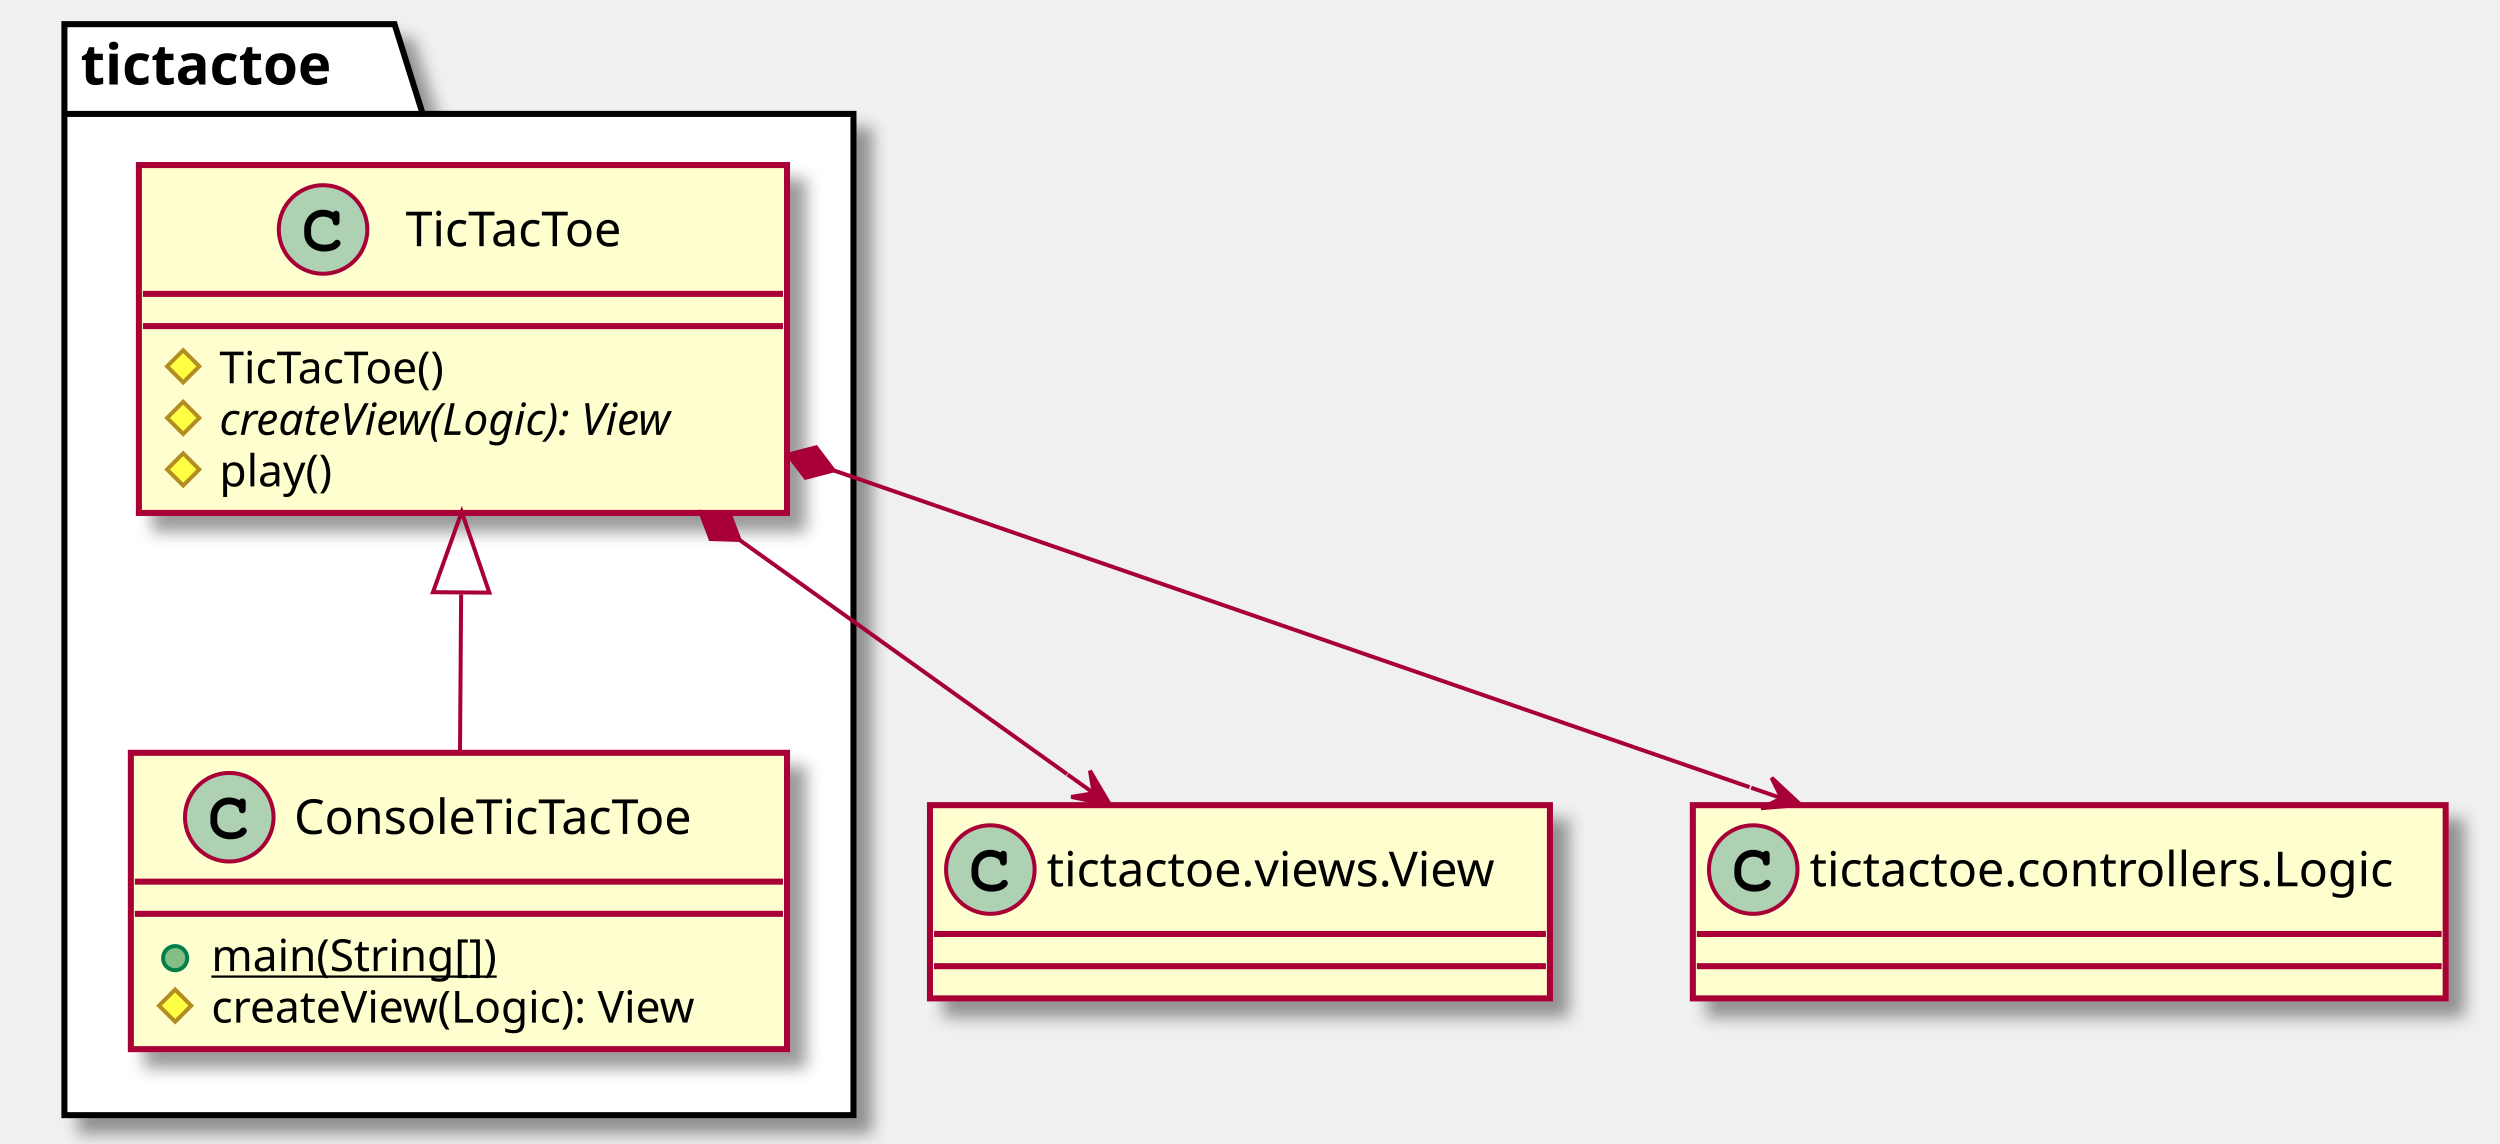
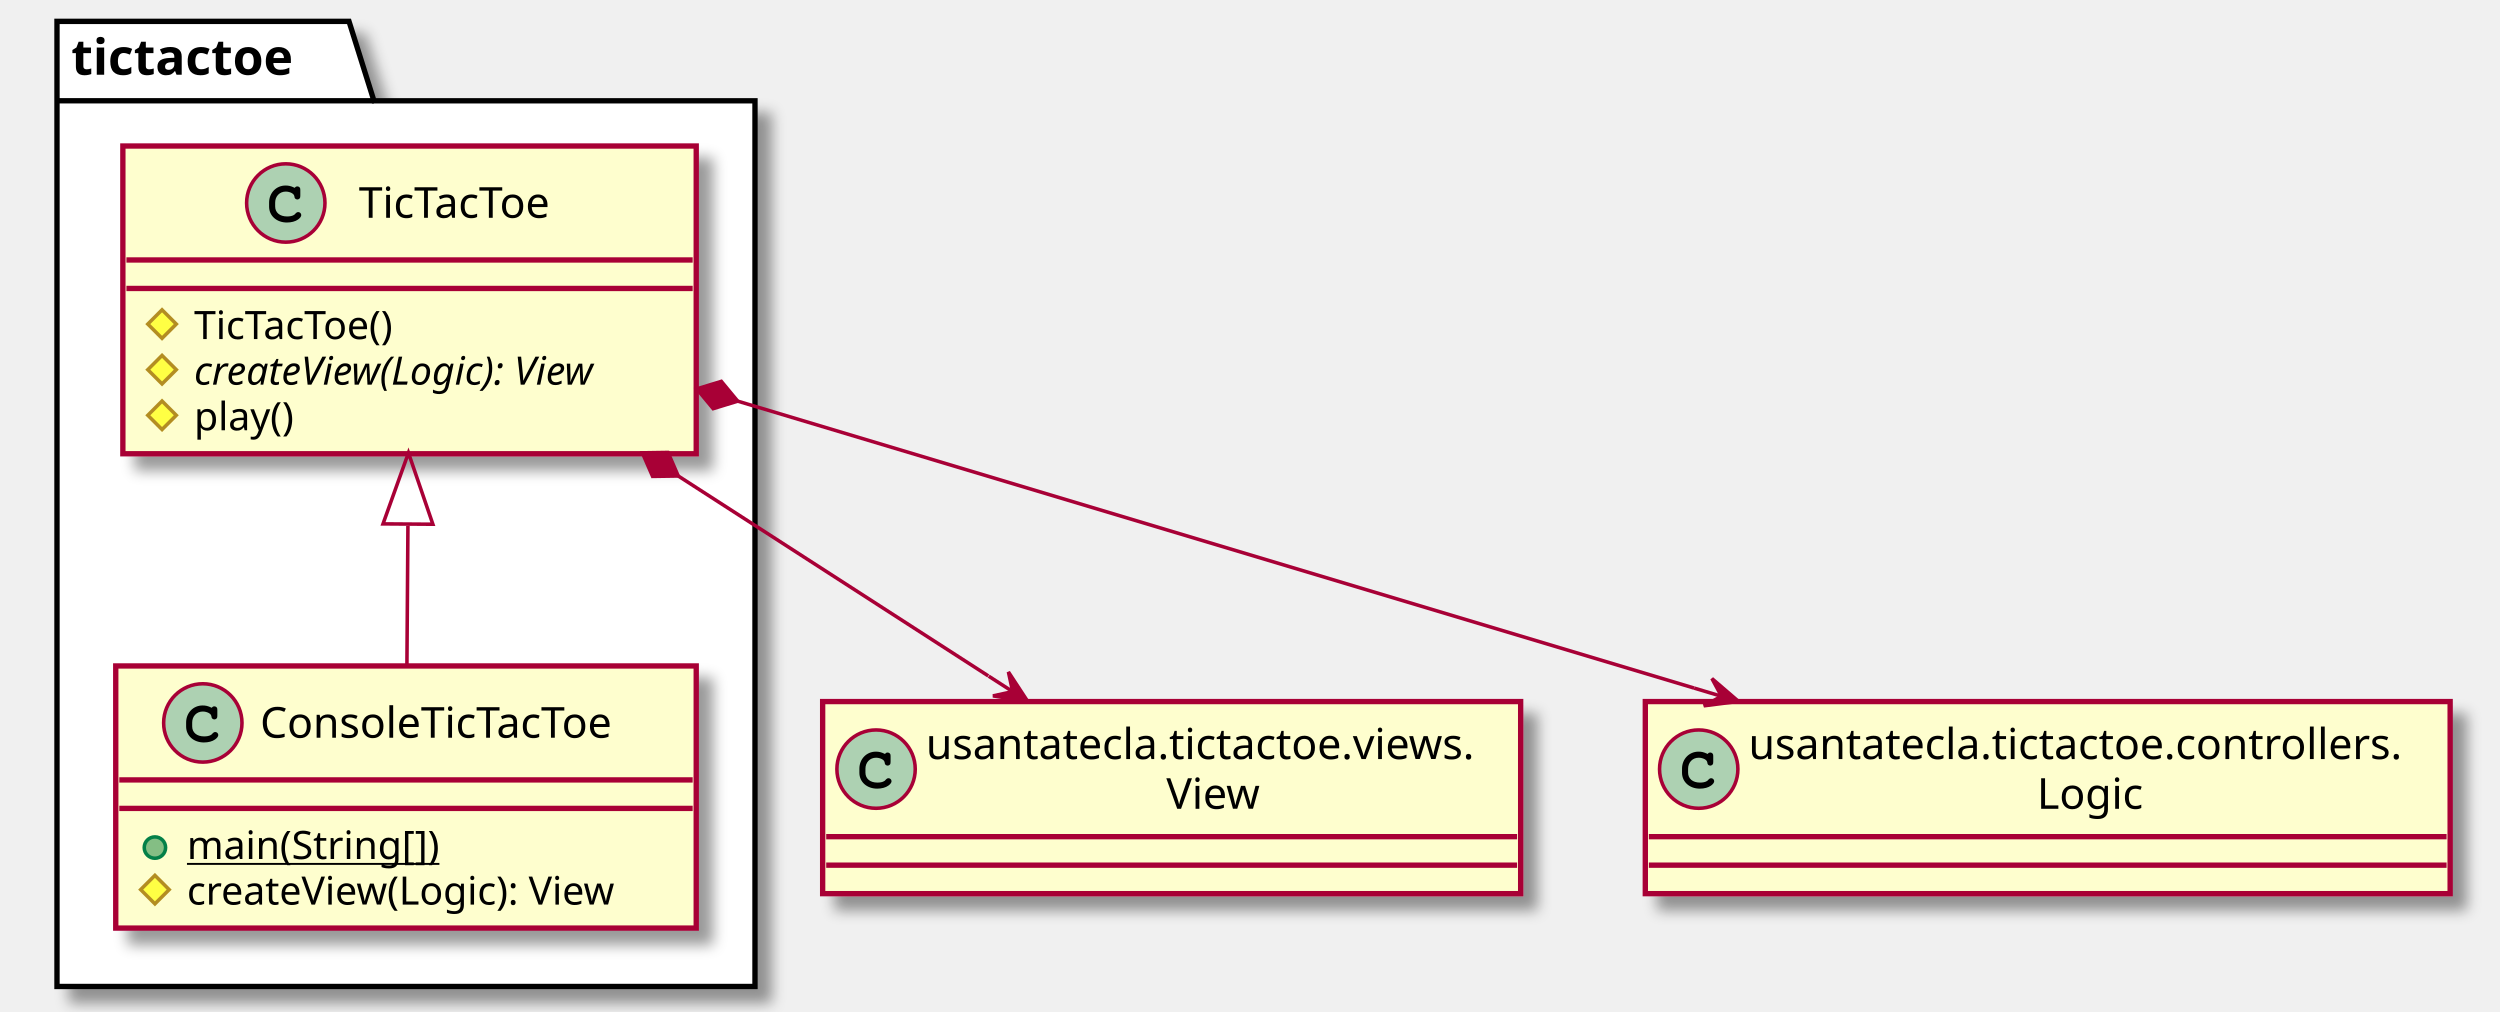
- <svg xmlns="http://www.w3.org/2000/svg" contentScriptType="application/ecmascript" contentStyleType="text/css" height="284px" preserveAspectRatio="none" style="width:621px;height:284px;" version="1.1" viewBox="0 0 621 284" width="621px" zoomAndPan="magnify">
+ <svg xmlns="http://www.w3.org/2000/svg" contentScriptType="application/ecmascript" contentStyleType="text/css" height="284px" preserveAspectRatio="none" style="width:702px;height:284px;" version="1.1" viewBox="0 0 702 284" width="702px" zoomAndPan="magnify">
  <defs>
-     <filter height="300%" id="f1pf2h0ft9xjtw" width="300%" x="-1" y="-1">
+     <filter height="300%" id="f1jcfotr7wjt4y" width="300%" x="-1" y="-1">
      <feGaussianBlur result="blurOut" stdDeviation="2.0" />
      <feColorMatrix in="blurOut" result="blurOut2" type="matrix" values="0 0 0 0 0 0 0 0 0 0 0 0 0 0 0 0 0 0 .4 0" />
      <feOffset dx="4.0" dy="4.0" in="blurOut2" result="blurOut3" />
      <feBlend in="SourceGraphic" in2="blurOut3" mode="normal" />
    </filter>
  </defs>
  <g>
-     <polygon fill="#FFFFFF" filter="url(#f1pf2h0ft9xjtw)" points="16,6,98,6,105,28.297,212,28.297,212,277,16,277,16,6" style="stroke:#000000;stroke-width:1.5;" />
+     <polygon fill="#FFFFFF" filter="url(#f1jcfotr7wjt4y)" points="16,6,98,6,105,28.297,212,28.297,212,277,16,277,16,6" style="stroke:#000000;stroke-width:1.5;" />
    <line style="stroke:#000000;stroke-width:1.5;" x1="16" x2="105" y1="28.297" y2="28.297" />
    <text fill="#000000" font-family="sans-serif" font-size="14" font-weight="bold" lengthAdjust="spacingAndGlyphs" textLength="76" x="20" y="20.995">tictactoe</text>
-     <rect codeLine="4" fill="#FEFECE" filter="url(#f1pf2h0ft9xjtw)" height="86.414" id="tictactoe.TicTacToe" style="stroke:#A80036;stroke-width:1.5;" width="161" x="34.5" y="41" />
+     <rect codeLine="4" fill="#FEFECE" filter="url(#f1jcfotr7wjt4y)" height="86.414" id="tictactoe.TicTacToe" style="stroke:#A80036;stroke-width:1.5;" width="161" x="34.5" y="41" />
    <ellipse cx="80.25" cy="57" fill="#ADD1B2" rx="11" ry="11" style="stroke:#A80036;stroke-width:1.0;" />
    <path d="M82.594,52.672 C81.656,52.234 81.062,52.094 80.188,52.094 C77.562,52.094 75.562,54.172 75.562,56.891 L75.562,58.016 C75.562,60.594 77.672,62.484 80.562,62.484 C81.781,62.484 82.938,62.188 83.688,61.641 C84.266,61.234 84.594,60.781 84.594,60.391 C84.594,59.938 84.203,59.547 83.734,59.547 C83.516,59.547 83.312,59.625 83.125,59.812 C82.672,60.297 82.672,60.297 82.484,60.391 C82.062,60.656 81.375,60.781 80.609,60.781 C78.562,60.781 77.266,59.688 77.266,57.984 L77.266,56.891 C77.266,55.109 78.516,53.797 80.25,53.797 C80.828,53.797 81.438,53.953 81.906,54.203 C82.391,54.484 82.562,54.703 82.656,55.109 C82.719,55.516 82.75,55.641 82.891,55.766 C83.031,55.906 83.266,56.016 83.484,56.016 C83.75,56.016 84.016,55.875 84.188,55.656 C84.297,55.5 84.328,55.312 84.328,54.891 L84.328,53.469 C84.328,53.031 84.312,52.906 84.219,52.75 C84.062,52.484 83.781,52.344 83.484,52.344 C83.188,52.344 82.984,52.438 82.766,52.75 L82.594,52.672 Z " fill="#000000" />
    <text fill="#000000" font-family="sans-serif" font-size="12" lengthAdjust="spacingAndGlyphs" textLength="61" x="100.75" y="61.154">TicTacToe</text>
    <line style="stroke:#A80036;stroke-width:1.5;" x1="35.5" x2="194.5" y1="73" y2="73" />
    <line style="stroke:#A80036;stroke-width:1.5;" x1="35.5" x2="194.5" y1="81" y2="81" />
    <polygon fill="#FFFF44" points="45.5,87,49.5,91,45.5,95,41.5,91" style="stroke:#B38D22;stroke-width:1.0;" />
    <text fill="#000000" font-family="sans-serif" font-size="11" lengthAdjust="spacingAndGlyphs" textLength="66" x="54.5" y="95.21">TicTacToe()</text>
    <polygon fill="#FFFF44" points="45.5,99.805,49.5,103.805,45.5,107.805,41.5,103.805" style="stroke:#B38D22;stroke-width:1.0;" />
    <text fill="#000000" font-family="sans-serif" font-size="11" font-style="italic" lengthAdjust="spacingAndGlyphs" textLength="135" x="54.5" y="108.015">createView(Logic): View</text>
    <polygon fill="#FFFF44" points="45.5,112.609,49.5,116.609,45.5,120.609,41.5,116.609" style="stroke:#B38D22;stroke-width:1.0;" />
    <text fill="#000000" font-family="sans-serif" font-size="11" lengthAdjust="spacingAndGlyphs" textLength="32" x="54.5" y="120.82">play()</text>
-     <rect codeLine="12" fill="#FEFECE" filter="url(#f1pf2h0ft9xjtw)" height="73.609" id="tictactoe.ConsoleTicTacToe" style="stroke:#A80036;stroke-width:1.5;" width="163" x="32.5" y="187" />
+     <rect codeLine="12" fill="#FEFECE" filter="url(#f1jcfotr7wjt4y)" height="73.609" id="tictactoe.ConsoleTicTacToe" style="stroke:#A80036;stroke-width:1.5;" width="163" x="32.5" y="187" />
    <ellipse cx="56.95" cy="203" fill="#ADD1B2" rx="11" ry="11" style="stroke:#A80036;stroke-width:1.0;" />
    <path d="M59.294,198.672 C58.356,198.234 57.763,198.094 56.888,198.094 C54.263,198.094 52.263,200.172 52.263,202.891 L52.263,204.016 C52.263,206.594 54.372,208.484 57.263,208.484 C58.481,208.484 59.638,208.188 60.388,207.641 C60.966,207.234 61.294,206.781 61.294,206.391 C61.294,205.938 60.903,205.547 60.434,205.547 C60.216,205.547 60.013,205.625 59.825,205.812 C59.372,206.297 59.372,206.297 59.184,206.391 C58.763,206.656 58.075,206.781 57.309,206.781 C55.263,206.781 53.966,205.688 53.966,203.984 L53.966,202.891 C53.966,201.109 55.216,199.797 56.95,199.797 C57.528,199.797 58.138,199.953 58.606,200.203 C59.091,200.484 59.263,200.703 59.356,201.109 C59.419,201.516 59.45,201.641 59.591,201.766 C59.731,201.906 59.966,202.016 60.184,202.016 C60.45,202.016 60.716,201.875 60.888,201.656 C60.997,201.5 61.028,201.312 61.028,200.891 L61.028,199.469 C61.028,199.031 61.013,198.906 60.919,198.75 C60.763,198.484 60.481,198.344 60.184,198.344 C59.888,198.344 59.684,198.438 59.466,198.75 L59.294,198.672 Z " fill="#000000" />
    <text fill="#000000" font-family="sans-serif" font-size="12" lengthAdjust="spacingAndGlyphs" textLength="110" x="73.05" y="207.154">ConsoleTicTacToe</text>
    <line style="stroke:#A80036;stroke-width:1.5;" x1="33.5" x2="194.5" y1="219" y2="219" />
    <line style="stroke:#A80036;stroke-width:1.5;" x1="33.5" x2="194.5" y1="227" y2="227" />
    <ellipse cx="43.5" cy="238" fill="#84BE84" rx="3" ry="3" style="stroke:#038048;stroke-width:1.0;" />
    <text fill="#000000" font-family="sans-serif" font-size="11" lengthAdjust="spacingAndGlyphs" text-decoration="underline" textLength="77" x="52.5" y="241.21">main(String[])</text>
    <polygon fill="#FFFF44" points="43.5,245.805,47.5,249.805,43.5,253.805,39.5,249.805" style="stroke:#B38D22;stroke-width:1.0;" />
    <text fill="#000000" font-family="sans-serif" font-size="11" lengthAdjust="spacingAndGlyphs" textLength="137" x="52.5" y="254.015">createView(Logic): View</text>
-     <rect codeLine="1" fill="#FEFECE" filter="url(#f1pf2h0ft9xjtw)" height="48" id="View" style="stroke:#A80036;stroke-width:1.5;" width="154" x="231" y="200" />
-     <ellipse cx="246" cy="216" fill="#ADD1B2" rx="11" ry="11" style="stroke:#A80036;stroke-width:1.0;" />
-     <path d="M248.344,211.672 C247.406,211.234 246.812,211.094 245.938,211.094 C243.312,211.094 241.312,213.172 241.312,215.891 L241.312,217.016 C241.312,219.594 243.422,221.484 246.312,221.484 C247.531,221.484 248.688,221.188 249.438,220.641 C250.016,220.234 250.344,219.781 250.344,219.391 C250.344,218.938 249.953,218.547 249.484,218.547 C249.266,218.547 249.062,218.625 248.875,218.812 C248.422,219.297 248.422,219.297 248.234,219.391 C247.812,219.656 247.125,219.781 246.359,219.781 C244.312,219.781 243.016,218.688 243.016,216.984 L243.016,215.891 C243.016,214.109 244.266,212.797 246,212.797 C246.578,212.797 247.188,212.953 247.656,213.203 C248.141,213.484 248.312,213.703 248.406,214.109 C248.469,214.516 248.5,214.641 248.641,214.766 C248.781,214.906 249.016,215.016 249.234,215.016 C249.5,215.016 249.766,214.875 249.938,214.656 C250.047,214.5 250.078,214.312 250.078,213.891 L250.078,212.469 C250.078,212.031 250.062,211.906 249.969,211.75 C249.812,211.484 249.531,211.344 249.234,211.344 C248.938,211.344 248.734,211.438 248.516,211.75 L248.344,211.672 Z " fill="#000000" />
-     <text fill="#000000" font-family="sans-serif" font-size="12" lengthAdjust="spacingAndGlyphs" textLength="122" x="260" y="220.154">tictactoe.views.View</text>
-     <line style="stroke:#A80036;stroke-width:1.5;" x1="232" x2="384" y1="232" y2="232" />
-     <line style="stroke:#A80036;stroke-width:1.5;" x1="232" x2="384" y1="240" y2="240" />
-     <rect codeLine="2" fill="#FEFECE" filter="url(#f1pf2h0ft9xjtw)" height="48" id="Logic" style="stroke:#A80036;stroke-width:1.5;" width="187" x="420.5" y="200" />
-     <ellipse cx="435.5" cy="216" fill="#ADD1B2" rx="11" ry="11" style="stroke:#A80036;stroke-width:1.0;" />
-     <path d="M437.844,211.672 C436.906,211.234 436.312,211.094 435.438,211.094 C432.812,211.094 430.812,213.172 430.812,215.891 L430.812,217.016 C430.812,219.594 432.922,221.484 435.812,221.484 C437.031,221.484 438.188,221.188 438.938,220.641 C439.516,220.234 439.844,219.781 439.844,219.391 C439.844,218.938 439.453,218.547 438.984,218.547 C438.766,218.547 438.562,218.625 438.375,218.812 C437.922,219.297 437.922,219.297 437.734,219.391 C437.312,219.656 436.625,219.781 435.859,219.781 C433.812,219.781 432.516,218.688 432.516,216.984 L432.516,215.891 C432.516,214.109 433.766,212.797 435.5,212.797 C436.078,212.797 436.688,212.953 437.156,213.203 C437.641,213.484 437.812,213.703 437.906,214.109 C437.969,214.516 438,214.641 438.141,214.766 C438.281,214.906 438.516,215.016 438.734,215.016 C439,215.016 439.266,214.875 439.438,214.656 C439.547,214.5 439.578,214.312 439.578,213.891 L439.578,212.469 C439.578,212.031 439.562,211.906 439.469,211.75 C439.312,211.484 439.031,211.344 438.734,211.344 C438.438,211.344 438.234,211.438 438.016,211.75 L437.844,211.672 Z " fill="#000000" />
-     <text fill="#000000" font-family="sans-serif" font-size="12" lengthAdjust="spacingAndGlyphs" textLength="155" x="449.5" y="220.154">tictactoe.controllers.Logic</text>
-     <line style="stroke:#A80036;stroke-width:1.5;" x1="421.5" x2="606.5" y1="232" y2="232" />
-     <line style="stroke:#A80036;stroke-width:1.5;" x1="421.5" x2="606.5" y1="240" y2="240" />
-     <path codeLine="9" d="M183.716,134.134 C183.716,134.134 241.447,175.413 265.041,192.283 " fill="none" id="tictactoe.TicTacToe-View" style="stroke:#A80036;stroke-width:1.0;" />
-     <polygon fill="#A80036" points="275.744,199.936,270.749,191.447,271.677,197.028,266.096,197.955,275.744,199.936" style="stroke:#A80036;stroke-width:1.0;" />
-     <line style="stroke:#A80036;stroke-width:1.0;" x1="271.677" x2="265.168" y1="197.028" y2="192.374" />
-     <polygon fill="#A80036" points="173.955,127.154,176.509,133.898,183.716,134.134,181.162,127.39,173.955,127.154" style="stroke:#A80036;stroke-width:1.0;" />
-     <path codeLine="10" d="M207.085,116.849 C207.085,116.849 369.386,172.983 434.601,195.539 " fill="none" id="tictactoe.TicTacToe-Logic" style="stroke:#A80036;stroke-width:1.0;" />
-     <polygon fill="#A80036" points="447.266,199.919,440.068,193.196,442.541,198.284,437.453,200.757,447.266,199.919" style="stroke:#A80036;stroke-width:1.0;" />
-     <line style="stroke:#A80036;stroke-width:1.0;" x1="442.541" x2="434.979" y1="198.284" y2="195.67" />
-     <polygon fill="#A80036" points="195.744,112.926,200.107,118.668,207.085,116.849,202.722,111.107,195.744,112.926" style="stroke:#A80036;stroke-width:1.0;" />
+     <rect codeLine="1" fill="#FEFECE" filter="url(#f1jcfotr7wjt4y)" height="53.938" id="View" style="stroke:#A80036;stroke-width:1.5;" width="196" x="231" y="197" />
+     <ellipse cx="246" cy="215.969" fill="#ADD1B2" rx="11" ry="11" style="stroke:#A80036;stroke-width:1.0;" />
+     <path d="M248.344,211.641 C247.406,211.203 246.812,211.062 245.938,211.062 C243.312,211.062 241.312,213.141 241.312,215.859 L241.312,216.984 C241.312,219.562 243.422,221.453 246.312,221.453 C247.531,221.453 248.688,221.156 249.438,220.609 C250.016,220.203 250.344,219.75 250.344,219.359 C250.344,218.906 249.953,218.516 249.484,218.516 C249.266,218.516 249.062,218.594 248.875,218.781 C248.422,219.266 248.422,219.266 248.234,219.359 C247.812,219.625 247.125,219.75 246.359,219.75 C244.312,219.75 243.016,218.656 243.016,216.953 L243.016,215.859 C243.016,214.078 244.266,212.766 246,212.766 C246.578,212.766 247.188,212.922 247.656,213.172 C248.141,213.453 248.312,213.672 248.406,214.078 C248.469,214.484 248.5,214.609 248.641,214.734 C248.781,214.875 249.016,214.984 249.234,214.984 C249.5,214.984 249.766,214.844 249.938,214.625 C250.047,214.469 250.078,214.281 250.078,213.859 L250.078,212.438 C250.078,212 250.062,211.875 249.969,211.719 C249.812,211.453 249.531,211.312 249.234,211.312 C248.938,211.312 248.734,211.406 248.516,211.719 L248.344,211.641 Z " fill="#000000" />
+     <text fill="#000000" font-family="sans-serif" font-size="12" lengthAdjust="spacingAndGlyphs" textLength="164" x="260" y="213.139">usantatecla.tictactoe.views.</text>
+     <text fill="#000000" font-family="sans-serif" font-size="12" lengthAdjust="spacingAndGlyphs" textLength="29" x="327.5" y="227.107">View</text>
+     <line style="stroke:#A80036;stroke-width:1.5;" x1="232" x2="426" y1="234.938" y2="234.938" />
+     <line style="stroke:#A80036;stroke-width:1.5;" x1="232" x2="426" y1="242.938" y2="242.938" />
+     <rect codeLine="2" fill="#FEFECE" filter="url(#f1jcfotr7wjt4y)" height="53.938" id="Logic" style="stroke:#A80036;stroke-width:1.5;" width="226" x="462" y="197" />
+     <ellipse cx="477" cy="215.969" fill="#ADD1B2" rx="11" ry="11" style="stroke:#A80036;stroke-width:1.0;" />
+     <path d="M479.344,211.641 C478.406,211.203 477.812,211.062 476.938,211.062 C474.312,211.062 472.312,213.141 472.312,215.859 L472.312,216.984 C472.312,219.562 474.422,221.453 477.312,221.453 C478.531,221.453 479.688,221.156 480.438,220.609 C481.016,220.203 481.344,219.75 481.344,219.359 C481.344,218.906 480.953,218.516 480.484,218.516 C480.266,218.516 480.062,218.594 479.875,218.781 C479.422,219.266 479.422,219.266 479.234,219.359 C478.812,219.625 478.125,219.75 477.359,219.75 C475.312,219.75 474.016,218.656 474.016,216.953 L474.016,215.859 C474.016,214.078 475.266,212.766 477,212.766 C477.578,212.766 478.188,212.922 478.656,213.172 C479.141,213.453 479.312,213.672 479.406,214.078 C479.469,214.484 479.5,214.609 479.641,214.734 C479.781,214.875 480.016,214.984 480.234,214.984 C480.5,214.984 480.766,214.844 480.938,214.625 C481.047,214.469 481.078,214.281 481.078,213.859 L481.078,212.438 C481.078,212 481.062,211.875 480.969,211.719 C480.812,211.453 480.531,211.312 480.234,211.312 C479.938,211.312 479.734,211.406 479.516,211.719 L479.344,211.641 Z " fill="#000000" />
+     <text fill="#000000" font-family="sans-serif" font-size="12" lengthAdjust="spacingAndGlyphs" textLength="194" x="491" y="213.139">usantatecla.tictactoe.controllers.</text>
+     <text fill="#000000" font-family="sans-serif" font-size="12" lengthAdjust="spacingAndGlyphs" textLength="32" x="572" y="227.107">Logic</text>
+     <line style="stroke:#A80036;stroke-width:1.5;" x1="463" x2="687" y1="234.938" y2="234.938" />
+     <line style="stroke:#A80036;stroke-width:1.5;" x1="463" x2="687" y1="242.938" y2="242.938" />
+     <path codeLine="9" d="M190.455,133.657 C190.455,133.657 251.695,173.149 277.515,189.799 " fill="none" id="tictactoe.TicTacToe-View" style="stroke:#A80036;stroke-width:1.0;" />
+     <polygon fill="#A80036" points="288.556,196.919,283.16,188.68,284.354,194.209,278.825,195.403,288.556,196.919" style="stroke:#A80036;stroke-width:1.0;" />
+     <line style="stroke:#A80036;stroke-width:1.0;" x1="284.354" x2="277.63" y1="194.209" y2="189.874" />
+     <polygon fill="#A80036" points="180.37,127.154,183.245,133.767,190.455,133.657,187.58,127.044,180.37,127.154" style="stroke:#A80036;stroke-width:1.0;" />
+     <path codeLine="10" d="M207.146,112.643 C207.146,112.643 396.361,169.408 475.716,193.215 " fill="none" id="tictactoe.TicTacToe-Logic" style="stroke:#A80036;stroke-width:1.0;" />
+     <polygon fill="#A80036" points="488.176,196.953,480.705,190.535,483.387,195.516,478.406,198.198,488.176,196.953" style="stroke:#A80036;stroke-width:1.0;" />
+     <line style="stroke:#A80036;stroke-width:1.0;" x1="483.387" x2="475.724" y1="195.516" y2="193.217" />
+     <polygon fill="#A80036" points="195.652,109.196,200.25,114.751,207.146,112.643,202.548,107.088,195.652,109.196" style="stroke:#A80036;stroke-width:1.0;" />
    <path codeLine="16" d="M114.546,147.623 C114.449,161.004 114.35,174.707 114.263,186.697 " fill="none" id="tictactoe.TicTacToe-backto-tictactoe.ConsoleTicTacToe" style="stroke:#A80036;stroke-width:1.0;" />
    <polygon fill="none" points="107.55,147.103,114.695,127.154,121.549,147.205,107.55,147.103" style="stroke:#A80036;stroke-width:1.0;" />
  </g>
</svg>
